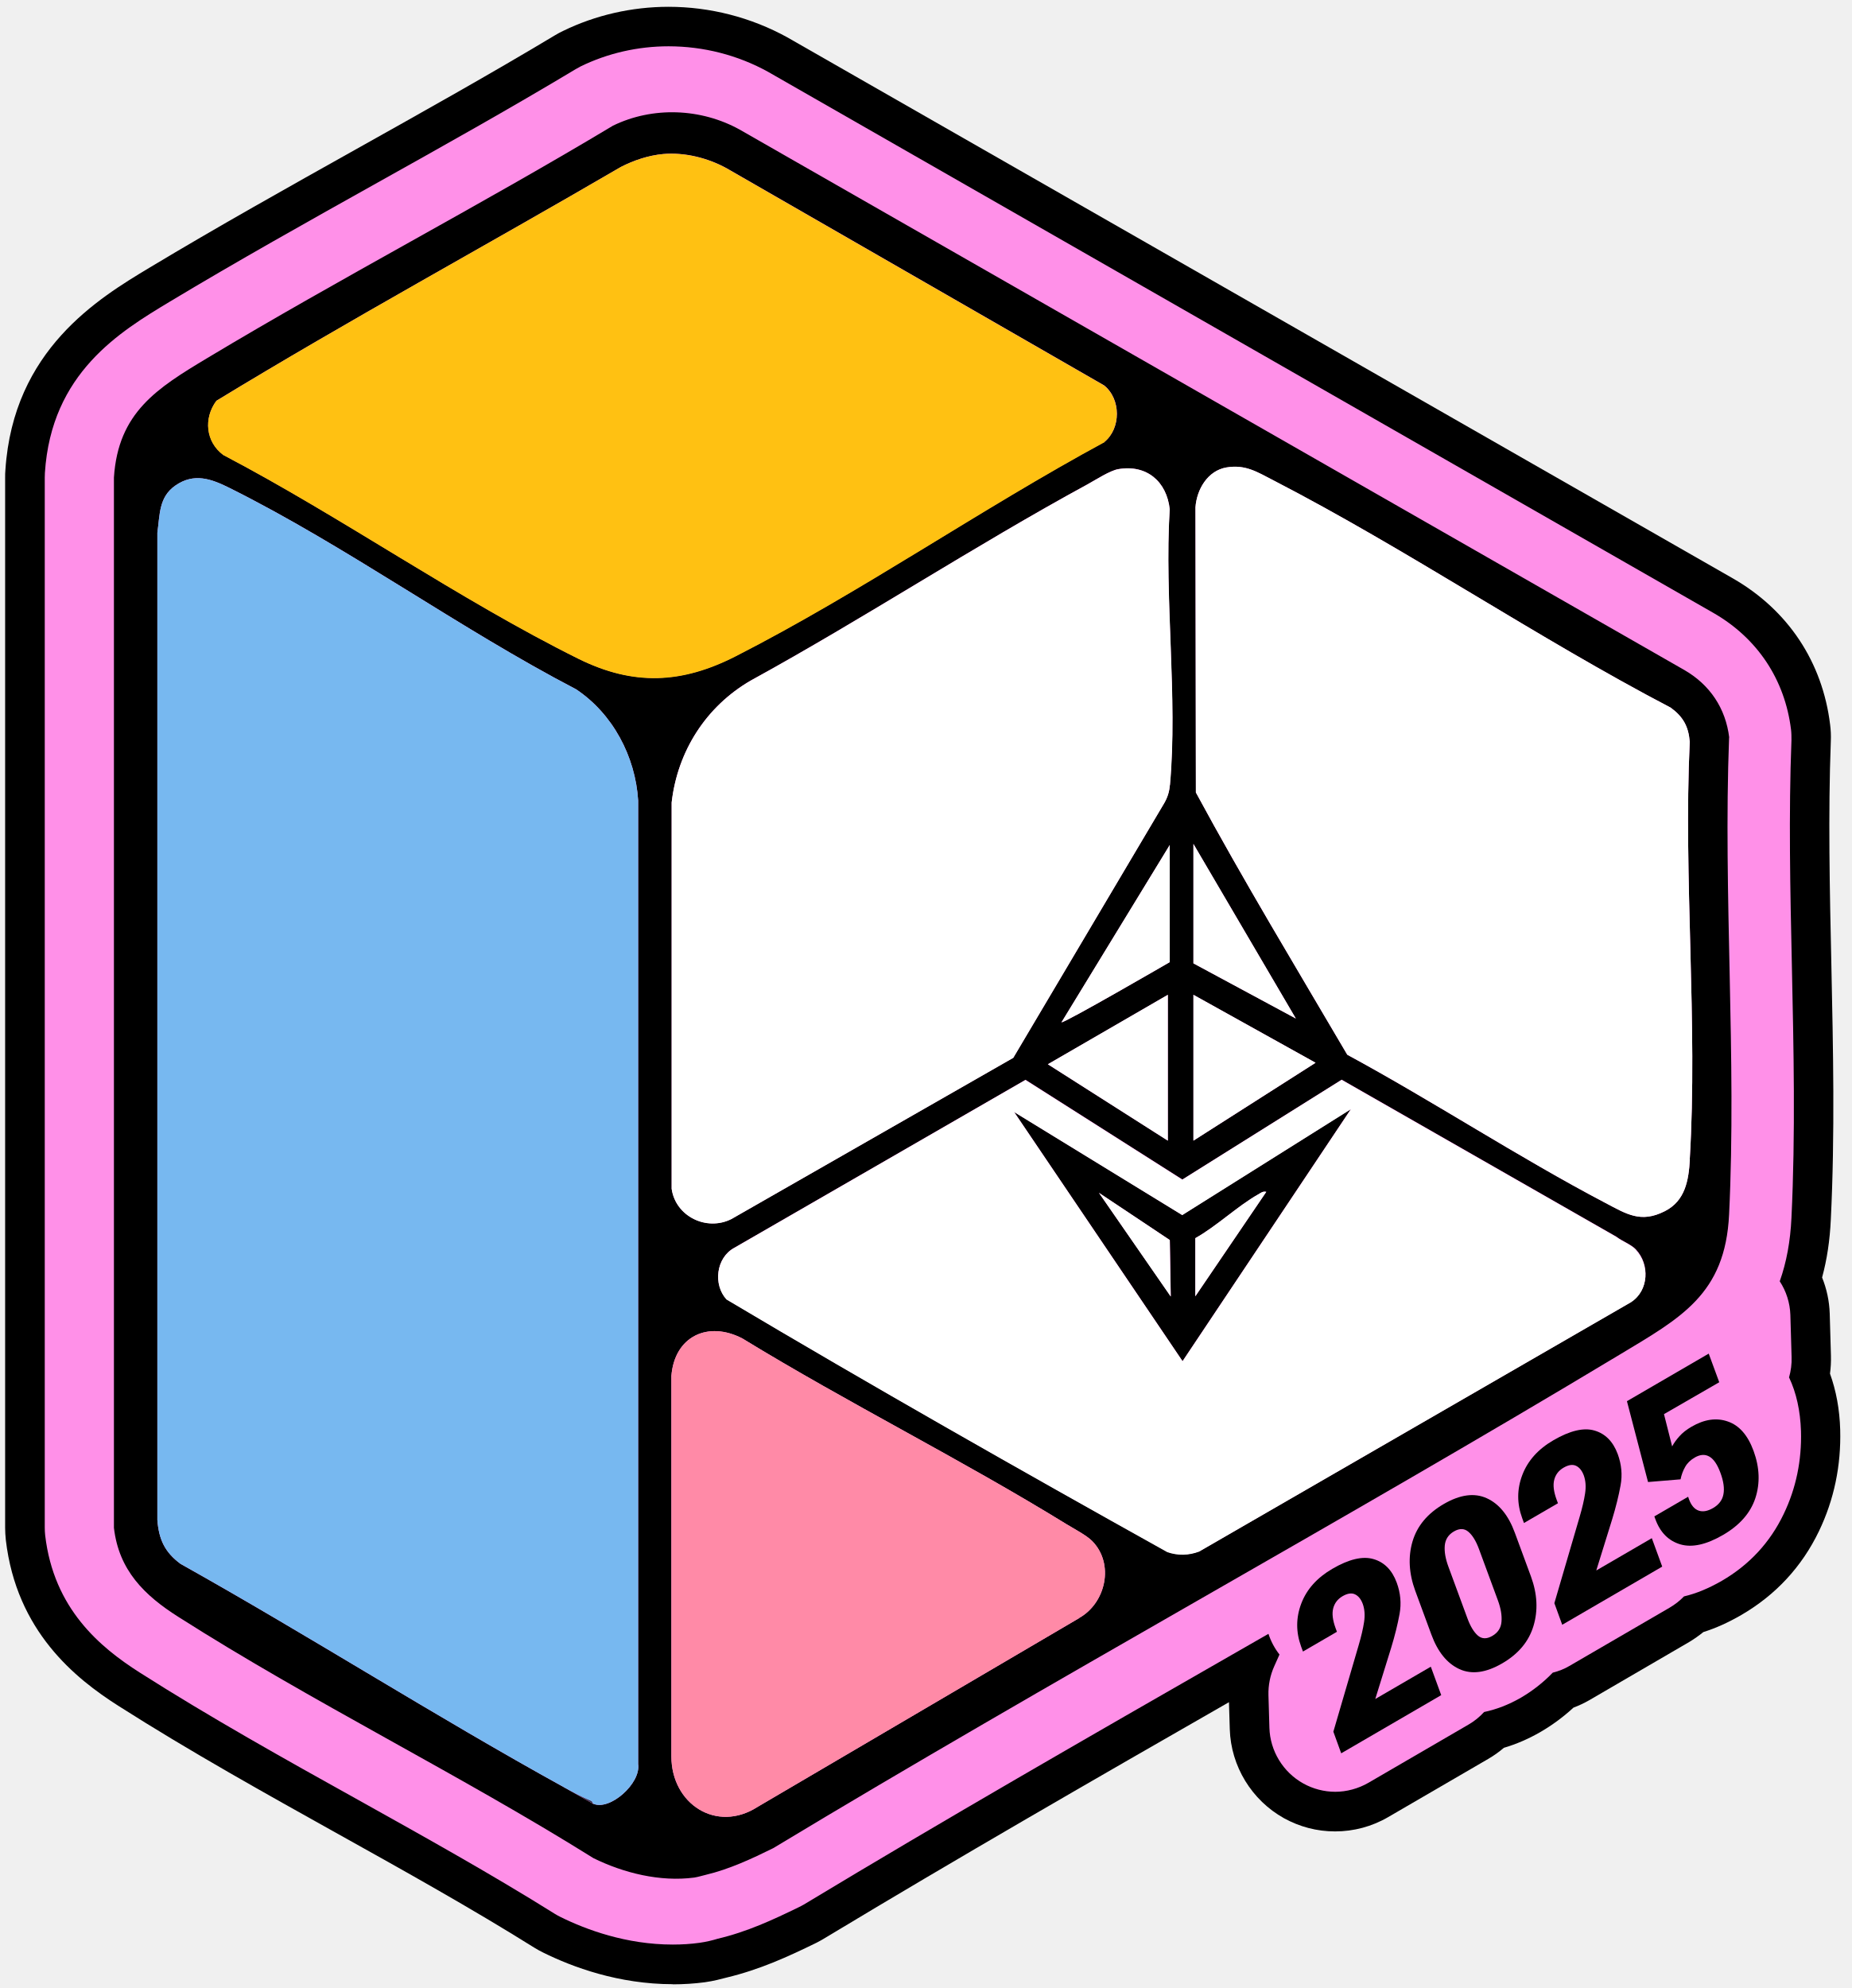
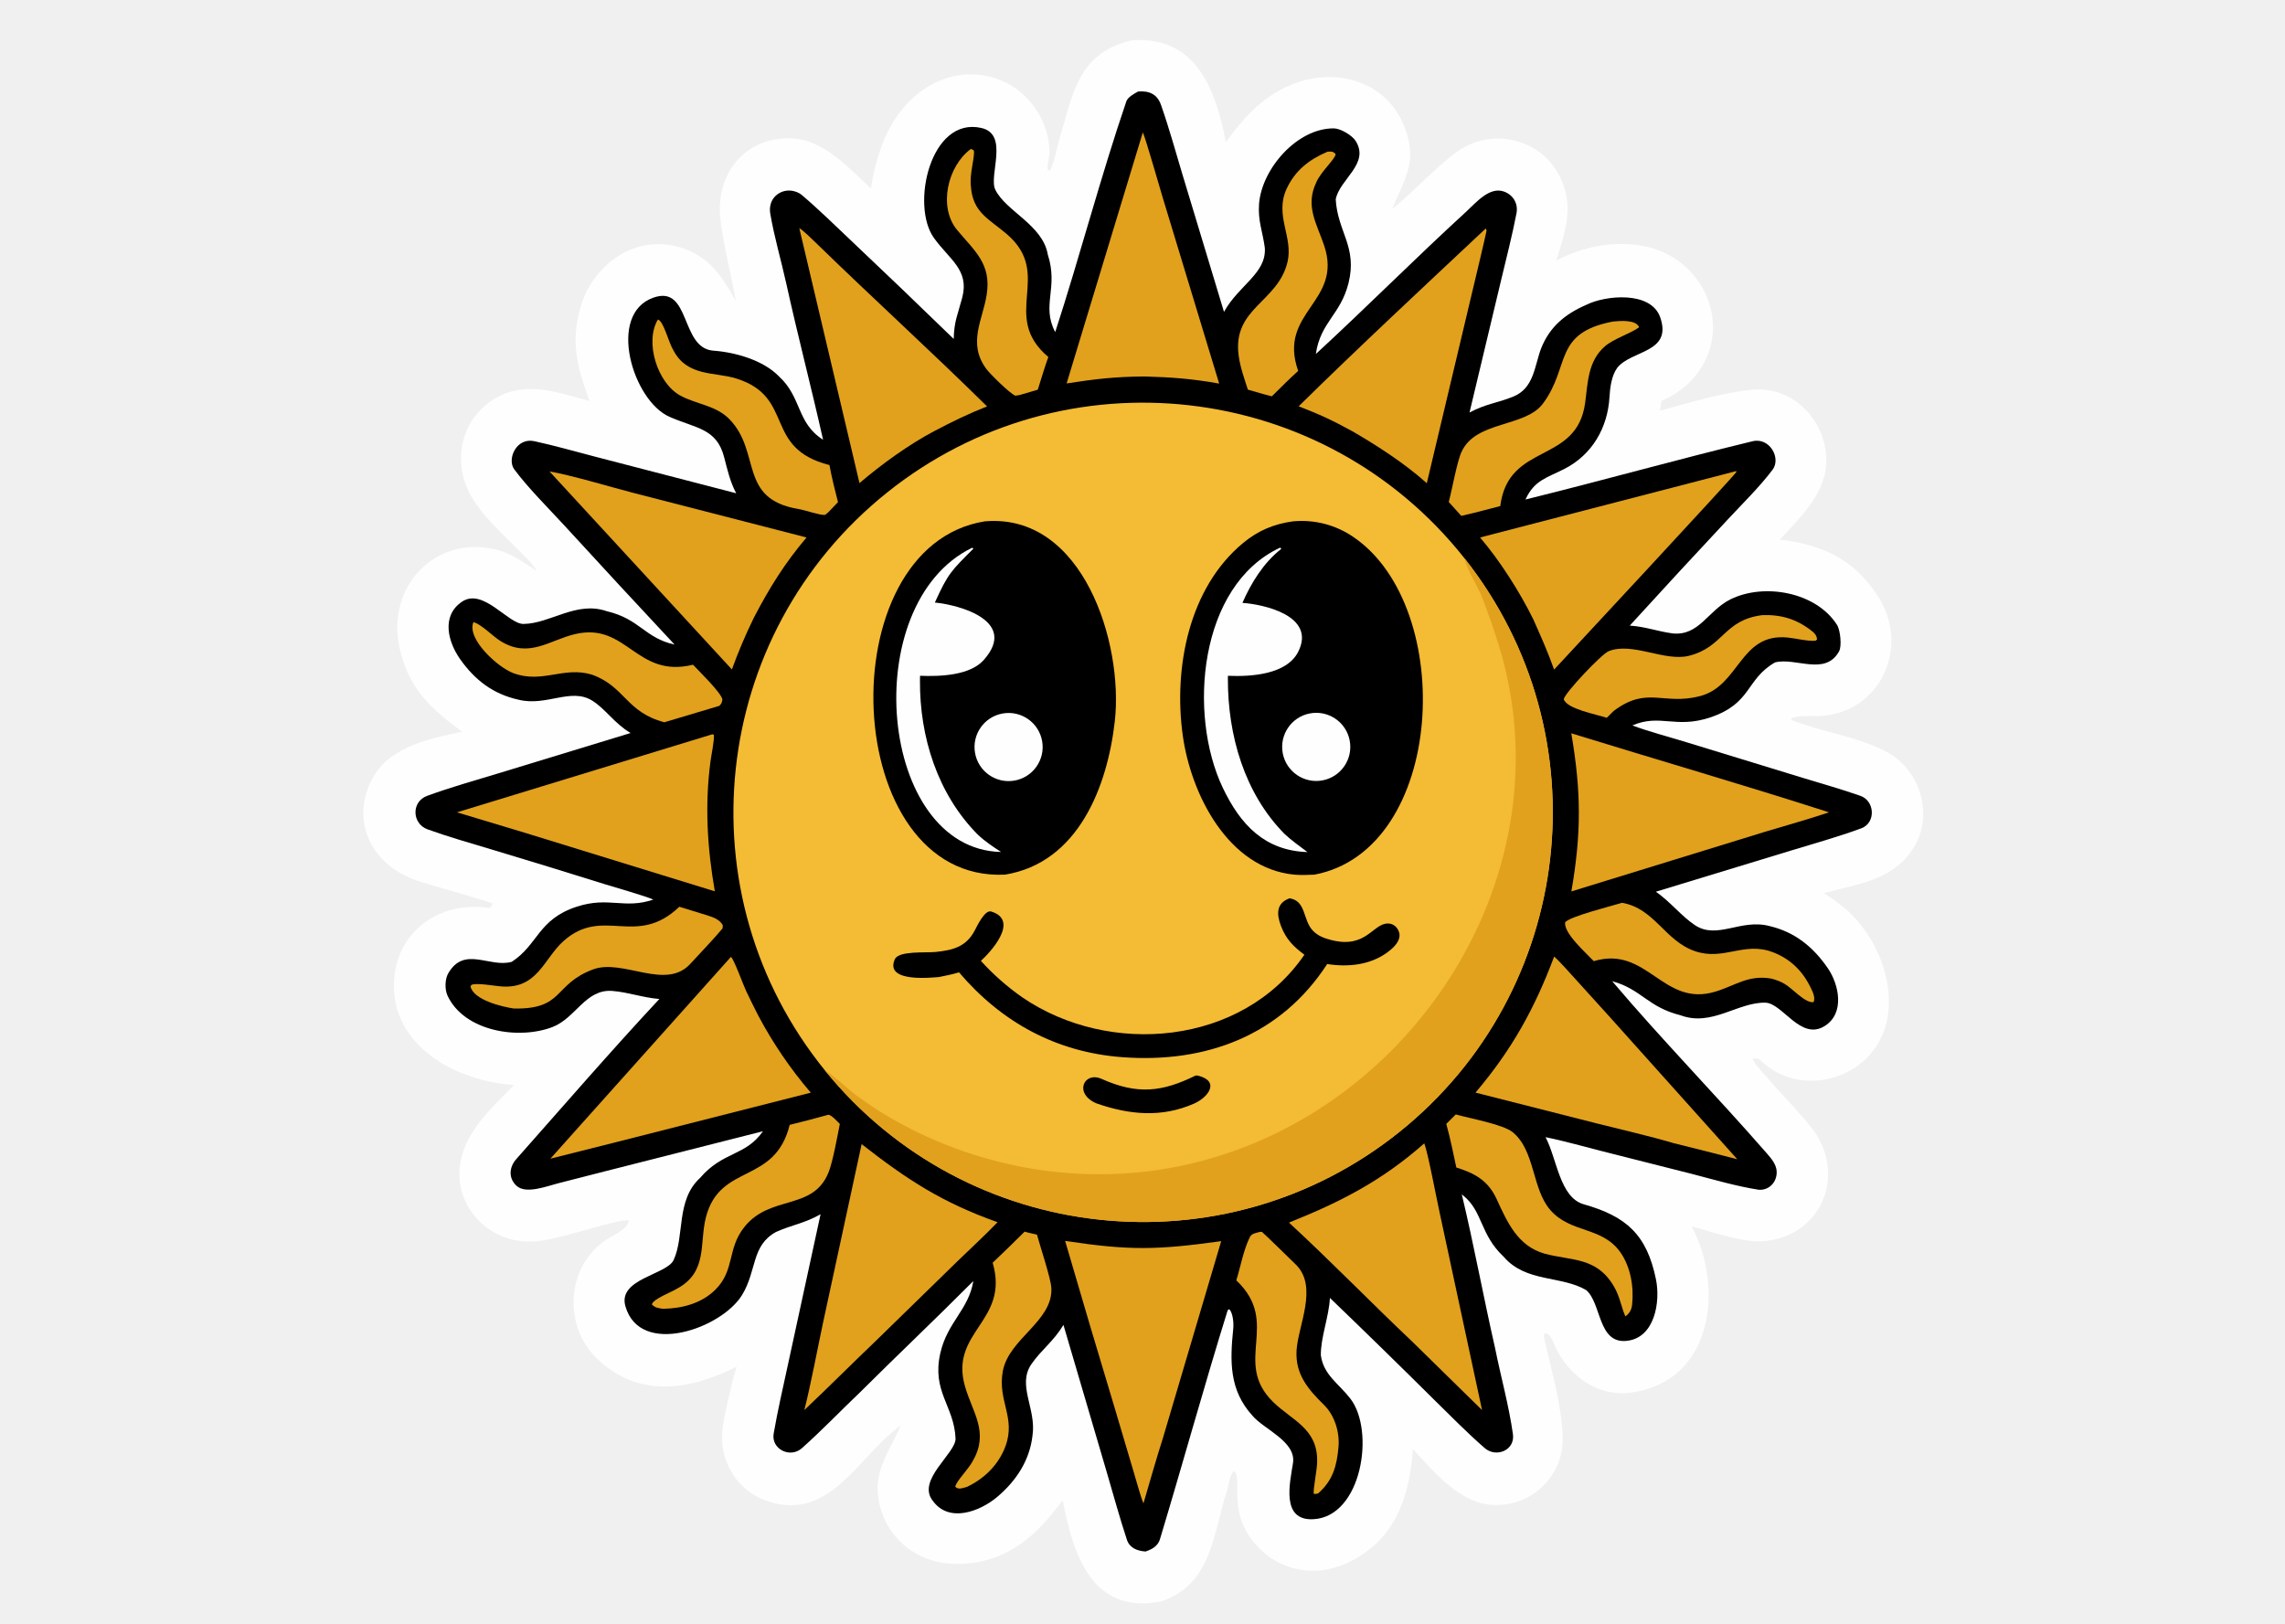
- <svg xmlns="http://www.w3.org/2000/svg" width="136" height="146" viewBox="0 0 136 146" fill="none">
-   <g clip-path="url(#clip0_13248_15301)">
-     <path d="M49.407 145.72C45.427 145.72 42.037 144.46 39.897 143.4C39.677 143.29 39.447 143.17 39.227 143.03C34.607 140.14 29.657 137.38 24.867 134.71C19.487 131.71 13.957 128.63 8.697 125.28C5.517 123.26 1.207 119.79 0.427 113.09C0.397 112.78 0.377 112.49 0.377 112.2V35.07C0.377 34.88 0.377 34.7 0.397 34.51C0.977 25.68 7.237 21.91 10.977 19.66C16.037 16.62 21.187 13.74 26.167 10.95C30.987 8.25 35.977 5.46 40.777 2.58C40.967 2.47 41.157 2.36 41.357 2.27C43.737 1.11 46.407 0.5 49.097 0.5C52.147 0.5 55.167 1.28 57.817 2.74L127.287 42.49C131.317 44.81 133.847 48.62 134.407 53.22C134.457 53.61 134.477 54.03 134.457 54.45C134.257 59.78 134.377 65.38 134.497 70.8C134.627 76.96 134.767 83.31 134.457 89.57C134.387 91.09 134.177 92.5 133.817 93.82C134.157 94.66 134.347 95.55 134.377 96.46L134.467 99.57C134.477 100.01 134.457 100.45 134.397 100.88C134.847 102.13 135.107 103.51 135.147 105.01C135.217 107.64 134.697 110.14 133.587 112.45C132.327 115.07 130.407 117.14 127.877 118.61C126.927 119.16 126.017 119.57 125.097 119.86C124.767 120.13 124.417 120.37 124.057 120.59L116.707 124.87C116.337 125.08 115.957 125.26 115.557 125.41C114.817 126.09 114.007 126.69 113.147 127.19C112.267 127.7 111.367 128.09 110.447 128.36C110.097 128.66 109.717 128.93 109.307 129.17L101.947 133.45C100.767 134.14 99.417 134.5 98.057 134.5C96.697 134.5 95.447 134.16 94.297 133.53C91.927 132.21 90.397 129.71 90.317 126.99L90.257 125.01C80.417 130.65 70.317 136.46 60.517 142.37C60.317 142.49 60.117 142.6 59.917 142.7C57.867 143.7 55.827 144.64 53.377 145.23C52.987 145.33 52.417 145.49 51.747 145.58C50.977 145.68 50.187 145.73 49.397 145.73L49.407 145.72Z" fill="black" />
-     <path d="M131.387 101.17C131.527 100.68 131.597 100.17 131.577 99.66L131.487 96.56C131.457 95.69 131.187 94.83 130.707 94.1C131.207 92.69 131.487 91.15 131.567 89.44C131.867 83.27 131.727 76.98 131.597 70.88C131.477 65.42 131.357 59.77 131.567 54.36C131.567 54.1 131.567 53.84 131.537 53.59C131.087 49.91 129.067 46.87 125.847 45.02L56.417 5.28C54.197 4.05 51.667 3.4 49.097 3.4C46.847 3.4 44.617 3.91 42.637 4.88C42.517 4.94 42.397 5.01 42.277 5.08C37.447 7.98 32.437 10.78 27.587 13.49C22.617 16.27 17.487 19.14 12.477 22.15C8.807 24.36 3.767 27.39 3.297 34.73C3.297 34.84 3.287 34.95 3.287 35.06V112.19C3.287 112.37 3.297 112.56 3.317 112.75C3.947 118.16 7.357 120.98 10.257 122.83C15.457 126.14 20.937 129.2 26.277 132.17C31.097 134.86 36.077 137.63 40.757 140.56C40.897 140.65 41.037 140.72 41.177 140.79C43.037 141.71 45.987 142.81 49.407 142.81C50.077 142.81 50.737 142.77 51.377 142.68C51.887 142.61 52.347 142.49 52.617 142.41L52.677 142.39C54.857 141.88 56.747 141 58.657 140.07C58.787 140.01 58.907 139.94 59.037 139.87C69.407 133.61 80.077 127.49 90.437 121.55L93.157 119.99C93.337 120.54 93.607 121.05 93.967 121.51L93.587 122.36C93.287 123.02 93.137 123.76 93.157 124.49L93.227 126.89C93.277 128.59 94.227 130.15 95.717 130.98C96.437 131.38 97.247 131.59 98.067 131.59C98.887 131.59 99.757 131.36 100.497 130.93L107.857 126.65C108.287 126.4 108.667 126.09 108.997 125.73C109.907 125.54 110.807 125.19 111.697 124.68C112.547 124.18 113.337 123.57 114.037 122.84C114.477 122.73 114.887 122.57 115.257 122.35L122.617 118.07C123.007 117.84 123.357 117.57 123.677 117.24C124.577 117.03 125.487 116.65 126.447 116.1C128.467 114.93 129.997 113.28 130.997 111.19C131.907 109.3 132.327 107.25 132.267 105.1C132.217 103.61 131.927 102.29 131.397 101.17H131.387Z" fill="#FF90E8" />
-     <path d="M43.417 132.25C42.727 131.96 42.187 131.67 41.547 131.32C42.257 131.72 43.457 132.41 43.567 132.47C43.537 132.44 43.517 132.29 43.417 132.25Z" fill="#32334D" />
-     <path d="M126.997 54.17C126.737 52.02 125.577 50.29 123.707 49.21L54.327 9.52C51.477 7.94 47.927 7.81 45.017 9.23C35.207 15.12 25.027 20.41 15.217 26.3C11.537 28.51 8.677 30.29 8.367 35.07V112.2C8.727 115.32 10.597 117.16 13.107 118.75C22.917 125 33.677 130.27 43.577 136.46C45.807 137.56 48.487 138.22 50.987 137.89C51.257 137.85 51.647 137.73 51.827 137.69C53.557 137.28 55.207 136.51 56.787 135.73C77.307 123.35 98.387 111.86 118.927 99.5C123.427 96.79 126.707 95.07 126.987 89.19C127.547 77.68 126.547 65.72 126.987 54.16L126.997 54.17ZM87.647 61.98L95.167 74.8L87.647 70.75V61.98ZM87.647 73.06L96.617 78.05L87.647 83.77V73.06ZM85.897 37.41C85.497 43.93 86.497 51.23 85.917 57.65C85.877 58.14 85.747 58.55 85.507 58.97L74.417 77.68L53.717 89.52C51.897 90.44 49.617 89.33 49.327 87.3V58.93C49.757 55.16 51.857 51.88 55.127 49.98C63.497 45.39 71.517 40.11 79.897 35.55C80.477 35.23 81.527 34.55 82.127 34.45C84.217 34.09 85.687 35.36 85.907 37.4L85.897 37.41ZM77.957 75.08L85.907 62.06V70.66C85.907 70.66 78.197 75.13 77.957 75.08ZM85.767 73.06V83.77L76.957 78.16L85.767 73.06ZM43.567 132.48C43.457 132.42 42.257 131.73 41.547 131.33C41.497 131.3 41.447 131.28 41.407 131.25C31.907 126.01 22.727 120.15 13.257 114.85C12.107 114 11.667 113.06 11.557 111.63V39.12C11.747 37.8 11.657 36.51 12.877 35.66C14.257 34.7 15.527 35.17 16.867 35.84C25.457 40.12 33.737 46.16 42.307 50.62C45.007 52.42 46.667 55.56 46.867 58.79V129.56C47.077 130.97 44.797 133 43.577 132.47L43.567 132.48ZM42.517 48.39C33.687 44.01 25.177 38.01 16.407 33.41C15.107 32.45 14.947 30.71 15.897 29.43C25.647 23.49 35.727 18.02 45.597 12.26C46.547 11.77 47.627 11.41 48.697 11.31C50.277 11.17 51.967 11.59 53.357 12.35L81.087 28.3C82.337 29.3 82.337 31.45 81.117 32.45C72.037 37.36 63.197 43.5 54.027 48.18C50.067 50.2 46.537 50.37 42.497 48.38L42.517 48.39ZM79.247 118.84L55.637 132.7C52.617 134.64 49.307 132.48 49.307 128.99V101.05C49.537 98.14 51.997 96.98 54.527 98.3C62.327 103.07 70.567 107.16 78.347 111.95C78.887 112.28 79.807 112.76 80.217 113.18C81.857 114.85 81.217 117.73 79.247 118.83V118.84ZM119.807 95.61L88.077 113.93C87.307 114.21 86.517 114.24 85.737 113.97C74.877 107.92 64.047 101.77 53.367 95.42C52.357 94.34 52.587 92.35 53.937 91.63L75.317 79.3L86.837 86.62L98.537 79.29L118.707 90.82C119.117 91.14 119.807 91.39 120.147 91.76C121.167 92.84 121.107 94.74 119.807 95.59V95.61ZM124.107 85.15C124.017 86.69 123.767 88.19 122.267 88.95C120.497 89.85 119.457 89.16 117.877 88.33C111.497 84.98 105.297 80.9 98.947 77.46C95.197 71.07 91.347 64.71 87.827 58.2L87.797 37.26C87.887 35.95 88.687 34.57 90.067 34.33C91.477 34.09 92.357 34.68 93.527 35.28C103.367 40.36 112.847 46.82 122.697 51.97C123.607 52.63 124.007 53.35 124.097 54.47C123.627 64.54 124.697 75.15 124.097 85.16L124.107 85.15Z" fill="black" />
-     <path d="M86.827 89.23L74.477 81.66L86.847 99.96L99.217 81.44L86.827 89.22V89.23ZM80.707 87.6L85.917 91.07L85.987 95.21L80.707 87.6ZM87.787 90.93C89.347 90.06 90.877 88.58 92.397 87.72C92.597 87.61 92.737 87.47 92.997 87.53L87.787 95.2V90.93Z" fill="black" />
-     <path d="M43.567 132.48C43.537 132.45 43.517 132.3 43.417 132.26C42.727 131.97 42.187 131.68 41.547 131.33C41.497 131.3 41.447 131.28 41.407 131.25C31.907 126.01 22.727 120.15 13.257 114.85C12.107 114 11.667 113.06 11.557 111.63V39.12C11.747 37.8 11.657 36.51 12.877 35.66C14.257 34.7 15.527 35.17 16.867 35.84C25.457 40.12 33.737 46.16 42.307 50.62C45.007 52.42 46.667 55.56 46.867 58.79V129.56C47.077 130.97 44.797 133 43.577 132.47L43.567 132.48Z" fill="#77B8F0" />
-     <path d="M96.617 78.05L87.647 83.77V73.06L96.617 78.05Z" fill="white" />
-     <path d="M85.767 73.06V83.77L76.957 78.16L85.767 73.06Z" fill="white" />
-     <path d="M85.907 62.06V70.66C85.907 70.66 78.197 75.13 77.957 75.08L85.907 62.06Z" fill="white" />
-     <path d="M95.167 74.8L87.647 70.75V61.98L95.167 74.8Z" fill="white" />
-     <path d="M124.107 85.15C124.017 86.69 123.767 88.19 122.267 88.95C120.497 89.85 119.457 89.16 117.877 88.33C111.497 84.98 105.297 80.9 98.947 77.46C95.197 71.07 91.347 64.71 87.827 58.2L87.797 37.26C87.887 35.95 88.687 34.57 90.067 34.33C91.477 34.09 92.357 34.68 93.527 35.28C103.367 40.36 112.847 46.82 122.697 51.97C123.607 52.63 124.007 53.35 124.097 54.47C123.627 64.54 124.697 75.15 124.097 85.16L124.107 85.15Z" fill="white" />
-     <path d="M79.247 118.84L55.637 132.7C52.617 134.64 49.307 132.48 49.307 128.99V101.05C49.537 98.14 51.997 96.98 54.527 98.3C62.327 103.07 70.567 107.16 78.347 111.95C78.887 112.28 79.807 112.76 80.217 113.18C81.857 114.85 81.217 117.73 79.247 118.83V118.84Z" fill="#FF8AA7" />
-     <path d="M120.137 91.78C119.787 91.41 119.107 91.16 118.697 90.84L98.527 79.31L86.827 86.64L75.307 79.32L53.927 91.65C52.587 92.37 52.357 94.36 53.357 95.44C64.037 101.79 74.877 107.94 85.727 113.99C86.507 114.26 87.297 114.24 88.067 113.95L119.797 95.63C121.097 94.78 121.157 92.88 120.137 91.8V91.78ZM86.847 99.97L74.477 81.67L86.827 89.24L99.217 81.46L86.847 99.98V99.97Z" fill="white" />
-     <path d="M85.977 95.22L80.707 87.6L85.907 91.07L85.977 95.22Z" fill="white" />
-     <path d="M92.997 87.53L87.787 95.2V90.93C89.347 90.06 90.877 88.58 92.397 87.72C92.597 87.61 92.737 87.47 92.997 87.53Z" fill="white" />
-     <path d="M85.917 57.66C85.877 58.15 85.747 58.56 85.507 58.98L74.417 77.69L53.717 89.53C51.897 90.45 49.617 89.34 49.327 87.31V58.94C49.757 55.17 51.857 51.89 55.127 49.99C63.497 45.4 71.517 40.12 79.897 35.56C80.477 35.24 81.527 34.56 82.127 34.46C84.217 34.1 85.687 35.37 85.907 37.41C85.507 43.93 86.507 51.23 85.927 57.65L85.917 57.66Z" fill="white" />
-     <path d="M81.127 32.47C72.047 37.38 63.207 43.52 54.037 48.2C50.077 50.22 46.547 50.39 42.507 48.4C33.677 44.02 25.167 38.02 16.397 33.42C15.097 32.46 14.937 30.72 15.887 29.44C25.637 23.5 35.717 18.03 45.587 12.27C46.537 11.78 47.617 11.42 48.687 11.32C50.267 11.18 51.957 11.6 53.347 12.36L81.077 28.31C82.327 29.31 82.327 31.46 81.107 32.46L81.127 32.47Z" fill="#FFC112" />
-     <path d="M98.5 128.764L97.924 127.176L99.776 120.847C99.972 120.183 100.106 119.607 100.18 119.121C100.255 118.627 100.223 118.186 100.085 117.797C99.954 117.442 99.763 117.206 99.513 117.089C99.264 116.971 98.959 117.017 98.599 117.226C98.24 117.435 98.01 117.735 97.911 118.123C97.814 118.505 97.873 118.987 98.086 119.569L98.187 119.839L95.692 121.29L95.56 120.935C95.168 119.863 95.171 118.804 95.57 117.759C95.969 116.714 96.73 115.866 97.851 115.214C99.07 114.504 100.076 114.266 100.869 114.5C101.665 114.73 102.235 115.306 102.576 116.227C102.857 116.989 102.927 117.754 102.787 118.524C102.648 119.286 102.443 120.115 102.17 121.011L101.002 124.776L105.081 122.404L105.845 124.492L98.5 128.764Z" fill="black" />
-     <path d="M105.12 120.037L103.936 116.824C103.471 115.55 103.404 114.344 103.737 113.207C104.074 112.067 104.838 111.15 106.03 110.457C107.226 109.762 108.278 109.619 109.185 110.029C110.093 110.439 110.782 111.286 111.253 112.569L112.437 115.782C112.905 117.06 112.966 118.272 112.619 119.418C112.275 120.556 111.511 121.469 110.329 122.156C109.133 122.852 108.084 122.993 107.181 122.58C106.275 122.163 105.588 121.315 105.12 120.037ZM107.77 118.852C107.984 119.434 108.238 119.855 108.533 120.115C108.832 120.373 109.188 120.382 109.599 120.142C110.01 119.903 110.234 119.557 110.271 119.105C110.312 118.649 110.226 118.13 110.013 117.548L108.618 113.763C108.399 113.171 108.141 112.749 107.844 112.497C107.545 112.24 107.189 112.231 106.778 112.47C106.372 112.706 106.148 113.052 106.106 113.508C106.067 113.956 106.157 114.476 106.376 115.067L107.77 118.852Z" fill="black" />
-     <path d="M114.732 119.324L114.155 117.737L116.008 111.407C116.203 110.743 116.338 110.168 116.411 109.681C116.487 109.187 116.455 108.746 116.317 108.358C116.185 108.003 115.995 107.767 115.745 107.649C115.495 107.532 115.191 107.578 114.831 107.787C114.471 107.996 114.242 108.295 114.143 108.684C114.046 109.066 114.104 109.547 114.318 110.13L114.418 110.4L111.923 111.85L111.792 111.495C111.4 110.423 111.403 109.364 111.802 108.32C112.201 107.275 112.961 106.426 114.083 105.774C115.302 105.065 116.308 104.827 117.1 105.06C117.897 105.291 118.466 105.867 118.808 106.787C119.088 107.549 119.159 108.315 119.018 109.084C118.88 109.846 118.674 110.676 118.402 111.572L117.233 115.337L121.312 112.965L122.076 115.053L114.732 119.324Z" fill="black" />
-     <path d="M121.577 111.582L121.498 111.365L123.979 109.923L124.046 110.118C124.207 110.556 124.441 110.83 124.748 110.939C125.056 111.047 125.41 110.985 125.812 110.751C126.242 110.501 126.495 110.163 126.572 109.737C126.654 109.308 126.58 108.782 126.349 108.16C126.124 107.547 125.853 107.151 125.537 106.972C125.218 106.789 124.859 106.813 124.462 107.044C124.145 107.229 123.91 107.459 123.758 107.735C123.603 108.006 123.491 108.309 123.423 108.643L121.034 108.841L119.485 102.904L125.491 99.411L126.264 101.513L122.205 103.855L122.805 106.226C122.932 105.983 123.108 105.737 123.332 105.488C123.558 105.231 123.856 104.996 124.225 104.781C125.173 104.229 126.065 104.102 126.9 104.398C127.737 104.686 128.366 105.408 128.788 106.564C129.23 107.776 129.273 108.929 128.916 110.025C128.556 111.116 127.766 112.016 126.547 112.725C125.313 113.442 124.266 113.673 123.405 113.418C122.543 113.162 121.934 112.55 121.577 111.582Z" fill="black" />
-   </g>
-   <defs>
-     <clipPath id="clip0_13248_15301">
-       <rect width="134.79" height="145.22" fill="white" transform="translate(0.376831 0.5)" />
-     </clipPath>
-   </defs>
+ <svg xmlns="http://www.w3.org/2000/svg" version="1.1" style="display: block;" viewBox="0 0 2048 1455" width="1216" height="864" preserveAspectRatio="none">
+   <path transform="translate(0,0)" fill="rgb(254,254,254)" d="M 1014.32 36.143 C 1071.63 31.775 1089.67 79.76 1098.71 127.533 C 1114.27 105.944 1130.52 87.608 1155.75 76.61 C 1194.6 59.616 1241.68 71.199 1258.41 112.758 C 1271.21 144.542 1259.21 159.561 1247.78 187.18 C 1266.98 172.676 1293.67 141.936 1313.21 131.477 C 1327.92 123.682 1345.12 122.06 1361.02 126.966 C 1376.69 131.634 1389.8 142.457 1397.36 156.962 C 1411.53 183.861 1403.26 206.557 1394.85 233.396 C 1398.09 231.818 1401.36 230.308 1404.67 228.868 C 1429.79 217.918 1462.04 214.51 1487.87 224.88 C 1506.7 232.306 1521.75 246.987 1529.63 265.622 C 1545.68 303.81 1526.52 343.604 1489.1 359.266 L 1487.86 368.135 C 1514.62 360.815 1542.2 352.188 1569.81 349.341 C 1606.1 345.598 1635.38 375.191 1636.87 410.522 C 1638.13 440.536 1614.05 463.493 1595.18 483.63 C 1633.07 488.099 1661.82 501.048 1683.47 534.846 C 1711.88 579.181 1686.24 637.925 1632.43 641.673 C 1626.18 642.109 1610.57 640.961 1605.65 643.865 L 1605.52 645.229 C 1633.11 656.369 1663.81 659.616 1690.83 673.791 C 1720.01 689.1 1732.99 728.225 1716.49 757.472 C 1698.83 788.79 1666.15 791.842 1634.85 800.524 C 1640.44 804.053 1646.44 808.477 1651.7 812.684 C 1687.85 841.338 1709.54 904.981 1677.22 943.77 C 1654.08 971.546 1610.26 977.579 1582.06 954.043 C 1578.49 951.064 1575.84 947.032 1571.01 949.033 C 1572.22 956.494 1620.2 1002.48 1629.67 1019.51 C 1653.96 1063.23 1625.61 1111.97 1575.91 1112.6 C 1560.64 1112.79 1532.61 1103.83 1516.09 1099.03 C 1545.25 1153.21 1535.92 1238.83 1461.04 1248.22 C 1431.73 1251.9 1407.04 1233.38 1394.66 1208.66 C 1392.56 1204.47 1389.85 1194.56 1384.47 1195.03 C 1383.37 1197.22 1383.75 1197.91 1384.4 1200.9 C 1390.64 1229.54 1399.54 1258.13 1400.62 1287.56 C 1401.86 1321.59 1374.37 1349.32 1340.5 1348.94 C 1309.02 1348.6 1286.26 1320.04 1266.33 1298.87 C 1264.23 1328.6 1257.19 1359.81 1235.32 1381.57 C 1219.91 1396.89 1198.28 1408.05 1176.21 1407.87 C 1158.19 1407.68 1140.99 1400.34 1128.38 1387.46 C 1098.4 1356.69 1114.57 1326.92 1106.18 1318.39 C 1102.25 1320.94 1101.25 1331.4 1099.8 1335.89 C 1087.18 1374.98 1086.11 1420.12 1040.8 1435.3 C 978.582 1447.45 961.893 1393.43 952.436 1344.61 C 937.109 1365.48 919.417 1384.91 894.785 1394.75 C 874.387 1402.91 848.506 1404.66 828.024 1395.9 C 811.389 1388.82 798.265 1375.4 791.559 1358.61 C 777.914 1323.67 795.274 1305.19 807.274 1277.78 C 770.323 1303.29 744.946 1364.19 688.511 1345.69 C 672.953 1340.68 660.156 1329.47 653.149 1314.7 C 642.706 1293.25 648.084 1275.04 653.013 1252.97 C 654.988 1244.13 657.377 1233.4 660.299 1224.96 C 618.4 1245.94 572.198 1253.73 534.927 1217.53 C 504.627 1188.11 507.547 1135.94 542.313 1111.82 C 548.242 1107.71 563.452 1101.49 563.414 1093.92 C 554.435 1091.77 498.337 1112.43 478.617 1112.66 C 436.433 1115.54 402.048 1077.04 414.186 1035.2 C 421.634 1009.54 442.532 991.302 460.743 972.431 C 410.229 969.51 351.196 938.267 353.098 880.91 C 354.641 834.404 394.376 807.312 438.237 813.74 C 439.502 813.925 440.886 811.056 441.58 810.019 C 440.667 808.435 381.503 792.124 374.072 789.439 C 367.943 787.238 362.047 784.433 356.473 781.065 C 325.443 762.01 316.505 725.246 335.822 694.325 C 351.932 668.536 386.486 661.729 414.102 655.837 C 385.684 634.425 366.615 617.919 358.239 581.19 C 345.566 525.623 390.859 477.9 446.802 493.137 C 458.85 496.419 470.732 504.968 481.113 511.765 C 477.246 504.837 469.707 498.22 464.155 492.466 C 449.785 477.874 435.285 465.207 424.142 447.775 C 404.48 417.015 411.456 376.294 443.668 357.158 C 471.421 340.67 499.805 351.8 528.458 359.486 C 517.771 330.253 511.098 307.797 520.109 276.023 C 525.826 255.209 539.615 237.538 558.415 226.933 C 573.89 218.461 592.1 216.5 609.024 221.482 C 635.199 229.238 647.336 247.664 659.558 269.896 C 655.163 245.442 648.273 219.581 645.674 196.297 C 641.115 155.454 668.13 122.018 710.139 124.027 C 738.53 125.385 761.227 151.089 780.619 168.898 C 782.789 153.566 786.894 138.572 792.838 124.275 C 802.563 101.503 820.214 80.879 843.693 71.746 C 861.525 64.615 881.479 64.977 899.041 72.748 C 923.1 83.569 940.104 108.915 940.669 135.57 C 940.79 141.267 937.939 148.867 939.394 152.778 L 940.966 152.614 C 944.033 148.954 947.64 131.018 949.386 125.218 C 961.855 83.792 965.97 47.552 1014.32 36.143 z" />
+   <path transform="translate(0,0)" fill="rgb(0,0,0)" d="M 1020.13 81.993 C 1030.15 81.273 1037.18 84.371 1040.59 94.062 C 1047.68 114.247 1053.52 135.36 1059.65 155.847 L 1097.04 279.522 C 1110.35 255.505 1135.07 245.101 1133.65 222.304 C 1131.81 207.874 1127.33 198.104 1128.46 182.846 C 1130.79 151.354 1162.61 114.775 1195.53 115.06 C 1201.44 115.111 1211.73 121.239 1214.86 126.052 C 1228.26 146.652 1200.5 160.652 1197.19 178.68 C 1198.82 207.818 1216.77 221.19 1208.65 253.703 C 1201.52 282.228 1183.56 288.519 1179.35 317.312 C 1224.75 275.509 1268.53 231.45 1314.09 189.759 C 1322.81 181.785 1334.81 167.149 1347.79 171.624 C 1355.94 174.434 1360.73 182.113 1359.28 190.722 C 1355.42 210.899 1350.17 231.089 1345.42 251.07 L 1317.1 369.706 C 1332.15 361.784 1341.68 361.379 1356.21 355.516 C 1374.85 347.994 1375.21 328.5 1381.18 312.483 C 1388.83 293.074 1402.58 281.527 1421.87 273.168 C 1439.2 264.542 1479.9 260.565 1488.09 284.618 C 1498.91 316.412 1462.42 313.587 1449.53 329.614 C 1444.37 336.761 1443.04 347.353 1442.56 355.777 C 1440.97 383.388 1427.02 407.624 1402.06 420.315 C 1386.14 428.408 1375.15 430.438 1367.27 447.689 C 1435.23 430.98 1502.76 411.928 1570.75 395.49 C 1586.21 391.751 1596.5 410.696 1588.74 420.99 C 1577.29 436.174 1562.08 451.092 1549.04 465.089 C 1519.39 496.761 1489.96 528.633 1460.74 560.704 C 1475.68 561.809 1484.78 565.764 1499.13 567.706 C 1522.94 570.179 1530.77 547.16 1551.07 537.14 C 1581.21 522.253 1627.8 530.643 1646.45 560.034 C 1649.55 564.91 1650.86 579.176 1648.34 583.736 C 1635.94 606.212 1609.47 588.967 1590.93 593.701 C 1564.49 608.894 1570.41 630.376 1532.91 642.988 C 1501.84 653.44 1487.91 639.47 1463.06 650.194 C 1477.65 655.7 1496.6 660.637 1511.82 665.339 L 1617.42 697.674 C 1634.01 702.757 1650.63 707.375 1667 713.154 C 1680.38 717.332 1681.66 737.451 1668.21 742.412 C 1647.58 750.021 1625.73 756.101 1604.69 762.502 L 1484.16 799.219 C 1497.29 808.44 1507.12 821.211 1519.06 829.159 C 1539.11 842.506 1560.21 823.15 1586.07 830.024 C 1608.52 835.325 1625.02 848.534 1638.18 867.7 C 1648.26 882.36 1653.81 908.226 1635.31 919.678 C 1613.78 933.002 1597.64 899.018 1582.22 898.682 C 1557.54 898.146 1534.21 920.408 1506.31 909.99 C 1476.65 902.6 1471.32 886.667 1444.96 879.413 C 1489.24 931.673 1538.08 981.602 1583.19 1033.3 C 1588.11 1038.94 1593.29 1044.74 1592.29 1052.79 C 1591.28 1060.93 1584.67 1066.93 1576.38 1066.36 C 1556.41 1063.24 1536.41 1057.36 1516.79 1052.25 L 1436.09 1031.83 C 1419.8 1027.72 1401.5 1022.49 1385.24 1019.23 C 1395.53 1038.62 1397.93 1073.28 1419.47 1079.38 C 1457.44 1090.14 1476.04 1106.38 1484.25 1146.86 C 1488.27 1166.71 1483.25 1199.23 1457.87 1201.8 C 1432.07 1204.42 1435.52 1168.25 1421.71 1156.31 C 1399.38 1143.1 1367.67 1149.64 1347.74 1126.41 C 1326.39 1106.5 1329.1 1085.61 1311.33 1071.43 L 1310.19 1070.53 C 1321.02 1115.7 1329.64 1162.78 1340.01 1208.27 C 1345.16 1233.92 1352.3 1259.38 1355.99 1285.27 C 1358.11 1300.09 1340.83 1306.7 1330.74 1297.91 C 1315.01 1284.19 1300.1 1269.04 1285.21 1254.39 C 1254.38 1223.77 1223.3 1193.4 1191.97 1163.29 C 1191.12 1180.29 1183.58 1198.88 1183.85 1214.75 C 1186.3 1232.35 1199.68 1239.88 1210.23 1253.47 C 1232.6 1282.29 1220.65 1359.38 1177.15 1361.64 C 1147.96 1363.16 1156.05 1329.41 1158.88 1311.32 C 1161.91 1291.94 1132.58 1280.96 1122.61 1268.9 C 1101.52 1245.87 1102.39 1219.71 1105.34 1190.73 C 1105.79 1186.24 1105.23 1177.05 1101.78 1173.45 C 1101.31 1173.72 1100.84 1173.99 1100.37 1174.26 C 1079.23 1242.22 1060.23 1311.37 1039.68 1379.43 C 1037.3 1387.31 1029.97 1389.31 1026.75 1390.6 C 1019.33 1390.04 1012.5 1387.55 1010.02 1380.03 C 1003.58 1360.55 998.032 1340.18 992.253 1320.48 L 953.151 1187.52 C 943.852 1202.76 933.768 1209.26 924.513 1222.54 C 911.339 1241.44 928.982 1262.6 925.427 1286.5 C 922.979 1308.89 910.595 1327.65 893.438 1341.95 C 878.19 1354.65 850.734 1365.19 836.223 1345.38 C 820.848 1326.72 857.006 1302.54 856.437 1289.21 C 855.19 1259.99 834.897 1247.31 842.819 1212.67 C 849.168 1184.9 868.144 1173.93 872.391 1148.16 C 839.236 1181.5 804.628 1214.25 771.242 1247.49 C 753.712 1264.22 736.877 1281.78 718.808 1297.92 C 708.146 1307.45 691.058 1298.69 693.419 1284.95 C 696.956 1264.37 701.773 1243.79 706.156 1223.36 L 735.456 1088.32 C 720.004 1096.91 710.518 1097.49 695.494 1104.21 C 673.302 1116.39 678.488 1138.61 665.152 1160.6 C 646.838 1190.8 573.64 1216.66 560.528 1170.73 C 553.488 1146.07 597.598 1142.6 603.757 1129.34 C 613.762 1107.79 605.683 1075.6 627.495 1055.72 C 648.027 1031.75 667.925 1036.53 683.847 1013.9 L 543.466 1049.51 L 500.18 1060.59 C 490.14 1063.15 471.185 1070.59 462.904 1062.75 C 455.536 1055.91 456.31 1046.13 462.728 1038.88 C 505.072 991.088 547.452 942.042 590.973 895.374 C 576.254 894.214 563.397 889.342 548.944 888.166 C 524.795 886.201 516.145 912.451 495.178 920.508 C 464.814 932.176 416.1 924.497 401.113 892.386 C 398.451 886.594 398.822 877.43 401.727 872.42 C 416.208 847.439 438.607 867.643 458.656 862.07 C 482.397 846.68 482.13 823.954 516.998 812.622 C 545.678 803.301 559.554 815.121 585.539 806.284 C 579.3 803.345 549.853 794.898 542.063 792.493 C 508.028 781.822 473.929 771.362 439.766 761.112 C 420.876 755.412 401.697 750.013 383.172 743.313 C 369.177 738.186 368.488 718.548 382.9 713.282 C 403.594 705.72 425.264 699.609 446.384 693.216 L 565.158 656.998 C 550.46 648.235 542.696 635.313 530.612 627.856 C 511.655 616.157 489.681 633.307 464.892 627.158 C 442.213 622.176 425.777 609.798 412.335 590.686 C 401.499 575.278 395.279 551.947 414.096 539.283 C 433.03 526.54 455.449 559.357 469.176 559.223 C 493.25 558.987 516.637 538.316 543.847 547.815 C 573.48 554.732 577.917 571.923 604.591 577.7 C 571.223 542.009 538.036 506.148 505.034 470.118 C 491.646 455.607 472.727 436.663 460.896 420.626 C 454.24 411.604 462.721 391.937 478.815 395.412 C 496.939 399.324 515.472 404.652 533.888 409.437 L 659.847 442.101 C 654.36 431.884 651.967 420.953 649.07 409.923 C 642.378 383.786 624.039 384.131 600.01 373.566 C 567.226 359.151 543.782 281.882 585.372 266.867 C 619.309 254.615 609.405 312.104 639.351 314.285 C 658.884 315.708 684.115 322.749 698.25 337.431 C 718.7 356.139 713.916 379.08 737.696 394.113 C 727.247 347.457 715.079 301.064 704.77 254.323 C 700.224 233.715 693.838 212.111 690.344 191.263 C 689.494 186.19 690.578 180.689 694.063 176.692 C 697.384 172.9 702.192 170.744 707.232 170.786 C 711.106 170.783 715.762 172.331 718.656 174.784 C 733.446 187.319 748.585 202.149 762.646 215.478 C 793.567 244.71 824.288 274.153 854.808 303.804 C 855.035 288.236 858.567 281.445 862.466 266.602 C 868.873 241.864 851.117 232.812 837.052 213.254 C 816.087 184.101 833.779 104.205 879.606 114.694 C 904.705 120.438 885.911 157.31 892.067 169.982 C 901.47 189.335 934.63 201.617 939.101 228.086 C 948.884 258.255 933.11 273.606 945.768 297.637 C 967.91 229.609 986.391 158.582 1009.53 90.805 C 1010.81 87.049 1016.68 83.86 1020.13 81.993 z" />
+   <path transform="translate(0,0)" fill="rgb(244,187,52)" d="M 739.471 959.506 C 611.067 801.331 635.991 568.858 795.008 441.499 C 954.026 314.14 1186.33 340.596 1312.64 500.45 C 1437.77 658.82 1411.62 888.501 1254.07 1014.68 C 1096.53 1140.86 866.684 1116.21 739.471 959.506 z" />
+   <path transform="translate(0,0)" fill="rgb(225,161,29)" d="M 1312.64 500.45 C 1437.77 658.82 1411.62 888.501 1254.07 1014.68 C 1096.53 1140.86 866.684 1116.21 739.471 959.506 C 744.171 961.274 762.3 978.222 768.378 982.431 C 775.408 987.299 782.723 992.642 790.345 997.33 C 872.782 1047.75 972.648 1065.08 1066.57 1043.17 C 1269.08 995.928 1405.78 780.246 1343.29 578.095 C 1338.82 563.636 1333.92 549.985 1328.56 535.843 C 1324.63 525.486 1314.49 510.492 1312.64 500.45 z" />
+   <path transform="translate(0,0)" fill="rgb(0,0,0)" d="M 1158.69 467.299 C 1177.95 465.416 1197.26 470.418 1213.19 481.419 C 1305.77 544.603 1295.49 761.851 1178.04 783.937 C 1172.32 784.175 1165.84 784.462 1160.16 783.932 C 1100.78 778.359 1067.37 711.835 1060.07 659.055 C 1051.74 598.803 1065.36 526.984 1114.29 486.568 C 1127.64 475.542 1141.67 469.673 1158.69 467.299 z" />
+   <path transform="translate(0,0)" fill="rgb(254,254,254)" d="M 1147.23 490.899 C 1148.15 491.222 1147.72 490.923 1148.31 492.029 C 1132.77 504.001 1121.3 522.536 1113.57 540.343 C 1132.53 541.649 1179.81 551.851 1163.6 584.103 C 1153.33 604.544 1121.62 606.615 1100.55 605.708 L 1100.53 608.3 C 1100.4 658.828 1115.26 711.107 1151.54 747.674 C 1157.7 753.337 1165.12 758.643 1171.85 763.713 C 1133.48 762.421 1111.75 739.219 1095.91 705.962 C 1064.62 640.275 1074.36 524.961 1147.23 490.899 z" />
+   <path transform="translate(0,0)" fill="rgb(254,254,254)" d="M 1173.84 639.461 C 1190.48 636.202 1206.58 647.118 1209.72 663.777 C 1212.86 680.437 1201.83 696.463 1185.14 699.479 C 1168.63 702.464 1152.81 691.569 1149.7 675.081 C 1146.6 658.592 1157.38 642.687 1173.84 639.461 z" />
+   <path transform="translate(0,0)" fill="rgb(0,0,0)" d="M 882.713 467.268 C 970.776 459.724 1007.06 576.689 999.17 646.437 C 992.546 705.02 966.416 773.198 900.825 783.912 C 752.548 791.047 741.132 489.785 882.713 467.268 z" />
+   <path transform="translate(0,0)" fill="rgb(254,254,254)" d="M 871.319 490.926 L 872.486 491.699 C 852.81 511.393 849.843 513.651 837.89 540.052 C 860.324 542.213 912.696 556.664 881.692 591.565 C 869.399 605.403 842.656 606.45 824.62 605.691 C 824.579 607.14 824.555 608.589 824.546 610.039 C 824.245 660.432 840.225 711.433 876.125 747.812 C 882.826 754.187 889.568 758.581 897.213 763.601 C 787.334 761.351 767.748 541.186 871.319 490.926 z" />
+   <path transform="translate(0,0)" fill="rgb(254,254,254)" d="M 898.639 639.493 C 915.269 636.539 931.139 647.647 934.056 664.285 C 936.973 680.922 925.829 696.767 909.185 699.647 C 892.594 702.517 876.81 691.416 873.903 674.831 C 870.995 658.247 882.061 642.438 898.639 639.493 z" />
+   <path transform="translate(0,0)" fill="rgb(0,0,0)" d="M 1155.81 805.133 C 1170.88 807.421 1167.5 824.601 1176.73 834.161 C 1181.38 838.977 1187.02 840.985 1193.38 842.594 C 1225.03 850.612 1230.6 827.001 1244.55 827.713 C 1247.37 827.856 1249.94 829.215 1251.74 831.381 C 1253.7 833.731 1254.76 836.867 1254.25 839.92 C 1253.31 845.547 1247.83 850.389 1243.43 853.615 C 1227.9 865.018 1207.99 866.956 1189.53 864.04 C 1147.97 928.093 1080.88 953.144 1005.87 947.53 C 946.793 943.109 897.812 916.404 859.56 871.501 C 853.099 873.394 848.023 874.426 841.479 875.708 C 836.774 875.937 792.423 881.341 802.012 859.805 C 805.525 851.915 829.657 854.199 838.95 853.193 C 853.581 851.608 865.886 848.907 873.67 833.909 C 875.686 830.163 882.593 815.18 888.409 816.974 C 914.836 825.128 886.28 854.796 879.163 861.202 C 890.246 873.452 902.679 884.409 916.224 893.865 C 994.274 947.312 1113.49 937.06 1169.11 855.7 C 1159.24 848.417 1152.52 841.588 1148.1 829.871 C 1144.14 819.376 1143.7 809.537 1155.81 805.133 z" />
+   <path transform="translate(0,0)" fill="rgb(0,0,0)" d="M 1071.67 963.963 C 1072.48 963.966 1073.23 963.933 1074.04 964.145 C 1093.81 969.336 1082.61 983.618 1070.47 989.012 C 1041.24 1002 1012.16 999.152 982.837 988.971 C 962.047 980.201 971.572 959.938 987.322 966.985 C 1019.36 981.318 1041.53 978.837 1071.67 963.963 z" />
+   <path transform="translate(0,0)" fill="rgb(225,161,29)" d="M 954.647 1112.19 C 1012.68 1120.99 1037.21 1120.35 1094.54 1112.42 L 1042.61 1287.9 C 1036.4 1307.36 1030.62 1327.82 1024.87 1347.43 C 1022.11 1340.78 1018.51 1327.31 1016.23 1319.74 L 999.083 1261.97 C 984.02 1212.12 969.207 1162.19 954.647 1112.19 z" />
+   <path transform="translate(0,0)" fill="rgb(225,161,29)" d="M 1392.95 857.368 C 1397.05 860.755 1406.97 871.957 1410.89 876.27 L 1441.34 909.871 L 1557.08 1039 C 1537.97 1034.06 1518.83 1029.22 1499.66 1024.49 C 1478.48 1018.19 1452.92 1012.42 1431.11 1006.89 L 1322.46 979.285 C 1354.95 940.972 1375.39 904.157 1392.95 857.368 z" />
+   <path transform="translate(0,0)" fill="rgb(225,161,29)" d="M 655.109 857.641 C 657.73 859.34 666.566 883.814 668.784 888.333 C 672.012 894.909 675.879 903.134 679.394 909.827 C 692.523 934.684 708.386 957.997 726.689 979.334 L 554.457 1023.12 L 493.304 1038.5 L 655.109 857.641 z" />
+   <path transform="translate(0,0)" fill="rgb(225,161,29)" d="M 772.262 1025.47 C 813.395 1057.58 844.35 1077.75 894.1 1095.46 C 883.245 1106.78 869.796 1119.1 858.373 1130.21 L 785.094 1201.7 C 763.569 1222.24 742.608 1243.34 720.926 1263.8 C 727.045 1239.4 732.435 1210.12 737.742 1185.2 L 772.262 1025.47 z" />
+   <path transform="translate(0,0)" fill="rgb(225,161,29)" d="M 1276.57 1024.75 C 1280.12 1034.36 1287.56 1074.46 1290.28 1086.62 L 1328.34 1263.83 L 1265.97 1202.67 C 1228.87 1167.58 1192.88 1130.47 1155.28 1095.78 C 1201.66 1077.24 1238.54 1058.31 1276.57 1024.75 z" />
+   <path transform="translate(0,0)" fill="rgb(225,161,29)" d="M 638.554 658.1 L 639.844 658.645 C 640.319 663.655 637.547 676.643 636.781 682.496 C 631.608 722.043 633.906 759.674 640.692 798.88 L 471.244 746.649 L 409.565 728.073 L 638.554 658.1 z" />
+   <path transform="translate(0,0)" fill="rgb(225,161,29)" d="M 1408.32 657.255 C 1484.56 680.781 1563.71 703.747 1639.29 728.068 C 1621.15 734.192 1600.18 740.03 1581.75 745.572 L 1408.39 798.959 C 1417.42 746.645 1417.25 709.585 1408.32 657.255 z" />
+   <path transform="translate(0,0)" fill="rgb(225,161,29)" d="M 1555.99 422.274 L 1556.42 422.793 C 1555.69 425.234 1406.55 585.434 1392.91 600.133 C 1387.38 584.539 1381.05 570.348 1374.35 555.282 C 1362.15 530.512 1344.46 502.707 1326.55 481.727 L 1555.99 422.274 z" />
+   <path transform="translate(0,0)" fill="rgb(225,161,29)" d="M 492.53 422.573 C 509.412 425.182 549.426 437.061 567.091 441.626 L 722.879 481.728 C 703.252 504.938 689.601 526.838 675.687 553.618 C 668.274 568.711 661.697 584.2 655.985 600.015 L 492.53 422.573 z" />
+   <path transform="translate(0,0)" fill="rgb(225,161,29)" d="M 1024.29 118.646 C 1026.57 123.121 1039.6 168.841 1041.99 176.665 L 1092.72 343.793 C 1068.37 339.461 1050.19 338.096 1025.67 337.417 C 998.948 337.651 982.116 339.643 955.987 343.653 L 1024.29 118.646 z" />
+   <path transform="translate(0,0)" fill="rgb(225,161,29)" d="M 1331.58 204.849 C 1331.63 204.904 1331.68 204.959 1331.74 205.013 C 1331.96 205.547 1332.18 206.081 1332.41 206.614 C 1329.88 218.492 1322.87 247.654 1320.43 257.897 L 1278.81 433.123 C 1259.72 415.838 1234.08 399.189 1211.79 386.361 C 1193.96 376.594 1182.85 371.462 1163.95 364.178 C 1217.54 311.414 1276.69 256.399 1331.58 204.849 z" />
+   <path transform="translate(0,0)" fill="rgb(225,161,29)" d="M 716.403 204.518 C 719.935 206.515 727.511 213.969 730.676 217.054 C 781.459 266.561 834.196 314.468 884.675 364.253 C 867.379 371.082 853.884 377.713 837.401 386.365 C 814.451 398.473 790.024 416.171 770.342 433.003 L 716.403 204.518 z" />
+   <path transform="translate(0,0)" fill="rgb(225,161,29)" d="M 1129.32 1104.11 L 1131.01 1104.08 C 1132.62 1105.24 1159.12 1131.06 1161.83 1133.81 C 1181.51 1153.78 1163.34 1188.3 1162.07 1210.5 C 1160.85 1231.89 1172.59 1245.38 1186.75 1259.28 C 1196.18 1268.54 1200.87 1283.72 1199.66 1297 C 1198.13 1314.01 1194.65 1326.77 1181.57 1338.39 C 1179.69 1339.11 1179.63 1338.97 1177.59 1338.92 C 1176.49 1336.18 1180.77 1316.4 1180.53 1309.53 C 1180.99 1280.36 1157.84 1272.99 1141.11 1256.6 C 1104.21 1220.47 1148.54 1185.84 1108.09 1147.57 C 1111.96 1134.97 1114.41 1120.77 1120.06 1109.09 C 1121.86 1105.37 1125.38 1105.22 1129.32 1104.11 z" />
+   <path transform="translate(0,0)" fill="rgb(225,161,29)" d="M 1304.8 998.849 C 1316.77 1002.29 1347.1 1007.69 1355.79 1014.76 C 1376.02 1031.21 1372.93 1065.63 1389.64 1084.66 C 1407.98 1105.53 1435.98 1099.16 1452.35 1122.47 C 1461.53 1135.54 1464.55 1153.62 1462.83 1169.49 C 1462.36 1173.87 1460.39 1177.32 1456.79 1179.84 C 1453.06 1171.44 1452.03 1162.51 1446.64 1153.21 C 1431.15 1126.48 1408.86 1130.16 1384.4 1123.65 C 1360.21 1116.76 1350.96 1095.44 1341.39 1074.67 C 1333.69 1057.99 1321.77 1051.59 1305.27 1046.41 C 1302.48 1033.14 1299.86 1020.42 1296.28 1007.31 L 1304.8 998.849 z" />
+   <path transform="translate(0,0)" fill="rgb(225,161,29)" d="M 1445.57 288.198 C 1451.94 287.569 1466.35 286.296 1469.12 293.323 C 1461.95 298.712 1446.23 303.61 1438.49 310.365 C 1423.25 323.647 1423.21 342.464 1420.77 360.852 C 1413.34 416.679 1351.92 395.816 1344.66 453.59 L 1321.61 459.549 L 1309.72 462.362 L 1298.48 449.901 C 1301.22 440.002 1306.09 412.707 1310.03 404.86 C 1322.79 376.956 1366.8 383.216 1382.84 361.801 C 1407.79 328.467 1391.67 298.54 1445.57 288.198 z" />
+   <path transform="translate(0,0)" fill="rgb(225,161,29)" d="M 918.385 1103.88 C 920.712 1104.69 926.753 1105.96 929.421 1106.58 C 932.211 1117.01 941.857 1145.7 942.307 1154.41 C 943.849 1184.25 904.112 1199.65 898.788 1229.08 C 893.96 1255.77 910.736 1270.48 901.143 1296.33 C 895.029 1312.8 882.342 1325.17 866.765 1332.64 C 863.273 1333.55 858.441 1335.69 856.174 1332.31 C 857.638 1326.83 868.148 1316.76 872.078 1309.11 C 886.536 1283.74 871.849 1266.27 865.028 1243.03 C 850.428 1193.28 905.145 1184.53 889.702 1131.76 C 899.367 1122.58 908.929 1113.28 918.385 1103.88 z" />
+   <path transform="translate(0,0)" fill="rgb(225,161,29)" d="M 742.539 999.112 C 745.351 999.416 750.487 1005.17 752.726 1007.36 C 750.555 1018.34 746.606 1040.32 742.907 1050.01 C 729.248 1085.78 690.564 1070.17 667.032 1099.9 C 651.539 1119.47 658.817 1138.35 641.223 1155.87 C 628.722 1168.31 611.347 1172.75 594.253 1173.05 C 589.703 1172.38 587.212 1172.23 584.225 1169.08 C 585.952 1163.9 601.179 1158.49 607.244 1154.75 C 634.603 1139.68 626.667 1114.21 632.731 1090.89 C 645.422 1042.09 694.442 1062.08 707.779 1008.19 C 719.409 1005.34 730.997 1002.31 742.539 999.112 z" />
+   <path transform="translate(0,0)" fill="rgb(225,161,29)" d="M 589.65 286.371 C 594.929 287.893 598.979 306.632 603.77 314.367 C 616.243 337.798 640.833 333.177 660.299 339.364 C 713.018 356.121 683.566 401.627 743.435 416.833 C 745.46 428.095 748.292 438.969 751.065 450.057 L 742.633 458.893 C 741.433 460.122 740.7 460.54 739.319 461.529 C 734.397 461.789 721.76 457.235 715.573 456.203 C 661.508 447.184 682.493 405.452 653.939 375.905 C 641.882 363.31 624.498 362.556 609.773 354.564 C 589.242 343.421 577.573 306.632 589.65 286.371 z" />
+   <path transform="translate(0,0)" fill="rgb(225,161,29)" d="M 1189.82 135.982 C 1193.15 135.722 1195.17 135.594 1197.14 138.323 C 1196.09 143.31 1183.7 153.98 1179.68 163.619 C 1169.68 184.742 1180.14 200.316 1186.8 220.036 C 1203.96 270.863 1144.78 279.434 1163.54 332.439 C 1155.78 339.346 1147.43 347.873 1139.93 355.216 L 1131.83 353.084 L 1118.42 349.2 C 1115.24 339.204 1111.6 329.191 1110.2 318.875 C 1104.35 275.816 1145.42 271.169 1154 234.666 C 1159.23 212.399 1142.19 193.07 1153.16 169.236 C 1160.75 152.745 1173.58 142.86 1189.82 135.982 z" />
+   <path transform="translate(0,0)" fill="rgb(225,161,29)" d="M 1453.84 809.155 C 1483.15 814.295 1492.16 843.274 1519.14 852.5 C 1545.15 861.396 1563.17 843.46 1589.15 853.503 C 1604.81 859.556 1615.74 870.338 1623.05 885.582 C 1625.05 889.749 1627.09 894.014 1625.5 898.195 C 1617.94 899.367 1606.37 885.698 1599.35 881.748 C 1594.95 879.269 1592.68 878.608 1587.81 877.124 C 1566.91 873.492 1555.88 883.188 1537.38 888.804 C 1490.38 903.075 1476.36 847.041 1428.47 861.467 C 1421.42 853.976 1401.23 836.246 1402.85 826.635 C 1406.83 821.405 1444.6 811.989 1453.84 809.155 z" />
+   <path transform="translate(0,0)" fill="rgb(225,161,29)" d="M 870.189 133.477 L 872.728 134.696 C 874.262 138.877 868.809 155.74 870.163 166.594 C 871.652 190.526 886.444 196.131 902.463 209.897 C 944.697 246.191 895.835 283.107 939.605 319.995 C 936.359 328.78 933.061 340.182 930.147 349.276 L 914.227 353.96 C 912.971 354.264 911.34 354.452 910.031 354.649 C 904.907 352.551 887.504 335.323 884.158 330.839 C 866.844 307.636 880.839 286.881 884.361 264.011 C 888.7 236.413 873.42 224.862 857.893 206.193 C 840.628 185.437 849.397 148.675 870.189 133.477 z" />
+   <path transform="translate(0,0)" fill="rgb(225,161,29)" d="M 1579.64 551.305 C 1596.78 550.778 1610.6 554.939 1624.24 565.827 C 1626.91 567.957 1628.36 569.881 1628.57 573.215 L 1627.17 574.308 C 1619.58 574.82 1609.9 572.157 1602 571.395 C 1559.3 567.277 1559.29 614.747 1523.54 623.952 C 1490.65 632.423 1476.49 614.571 1446.39 637.144 L 1440.12 643.35 C 1430.58 640.179 1404.69 635.564 1401.55 626.754 C 1402.19 621.321 1435.33 586.325 1441.71 583.7 C 1462.77 575.044 1492.1 593.22 1513.75 587.781 C 1545.21 579.881 1544.52 555.699 1579.64 551.305 z" />
+   <path transform="translate(0,0)" fill="rgb(225,161,29)" d="M 608.837 812.711 C 617.302 815.245 625.748 817.839 634.175 820.494 C 639.594 822.254 645.239 824.221 647.898 829.443 C 647.788 830.342 647.679 831.242 647.569 832.141 C 640.356 840.98 625.704 856.188 618.712 863.865 C 596.591 888.154 558.23 858.854 531.45 868.899 C 495.706 882.305 505.849 904.751 460.573 903.931 C 450.161 902.371 424.302 896.38 421.663 883.976 L 422.887 882.514 C 428.611 880.931 442.22 883.516 448.849 884.079 C 481.779 886.877 487.293 859.284 505.1 843.405 C 540.599 811.75 570.185 849.737 608.837 812.711 z" />
+   <path transform="translate(0,0)" fill="rgb(225,161,29)" d="M 424.323 557.609 C 431.39 559.422 441.731 570.303 448.569 574.549 C 474.22 590.479 492.754 573.549 515.644 568.273 C 562.147 557.554 570.042 608.247 621.136 595.78 C 626.677 601.702 646.113 620.557 647.526 626.958 C 646.833 630.138 646.881 630.35 644.727 632.643 L 595.423 647.363 C 560.888 638.168 560.431 615.477 530.564 604.664 C 504.981 596.939 486.08 613.047 459.941 603.276 C 446.455 598.235 418.063 572.855 424.323 557.609 z" />
</svg>
